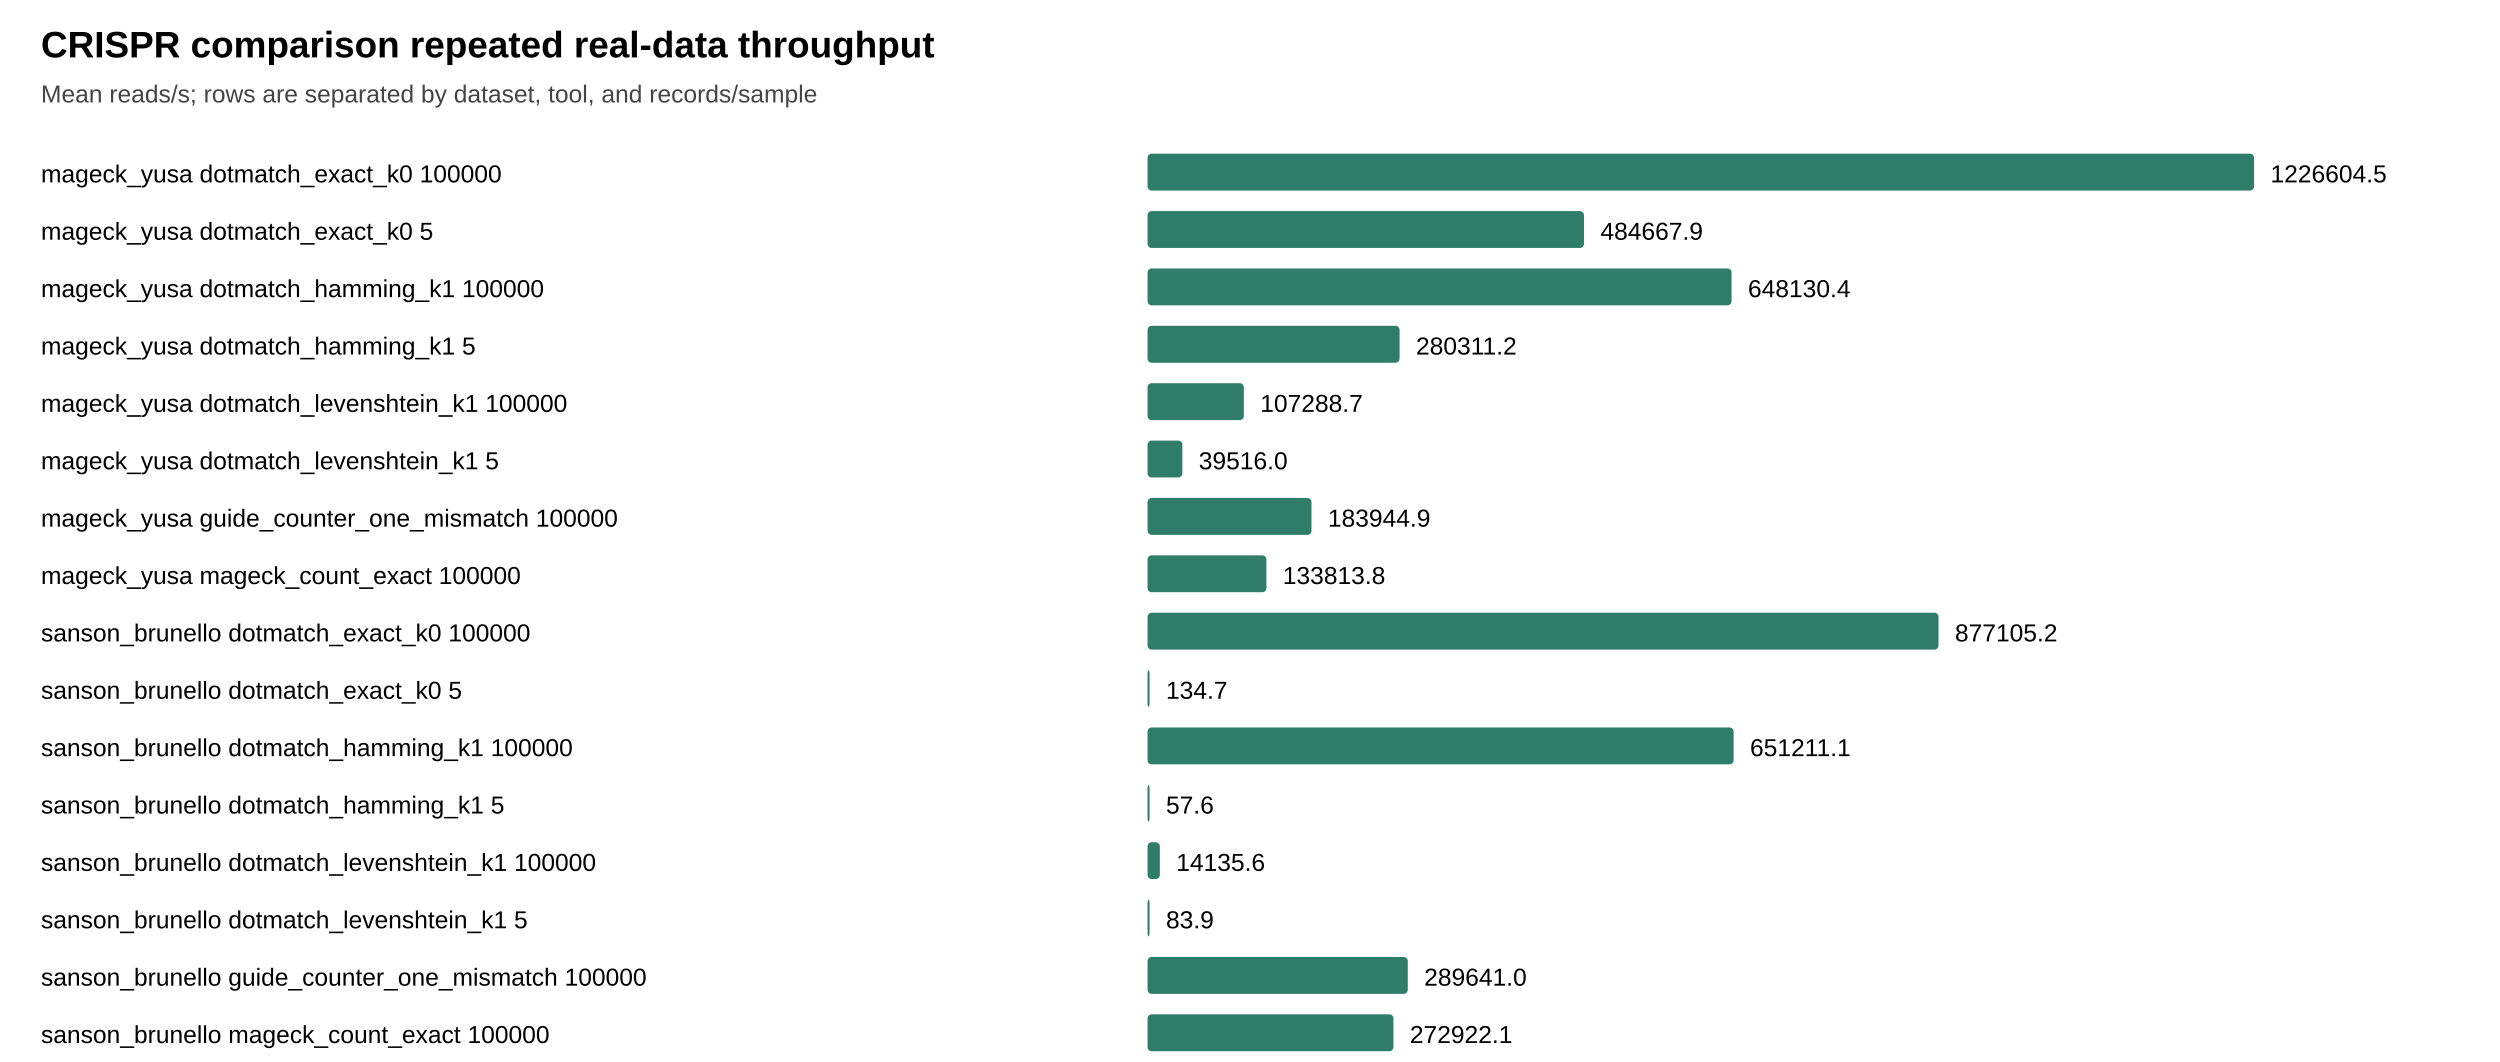
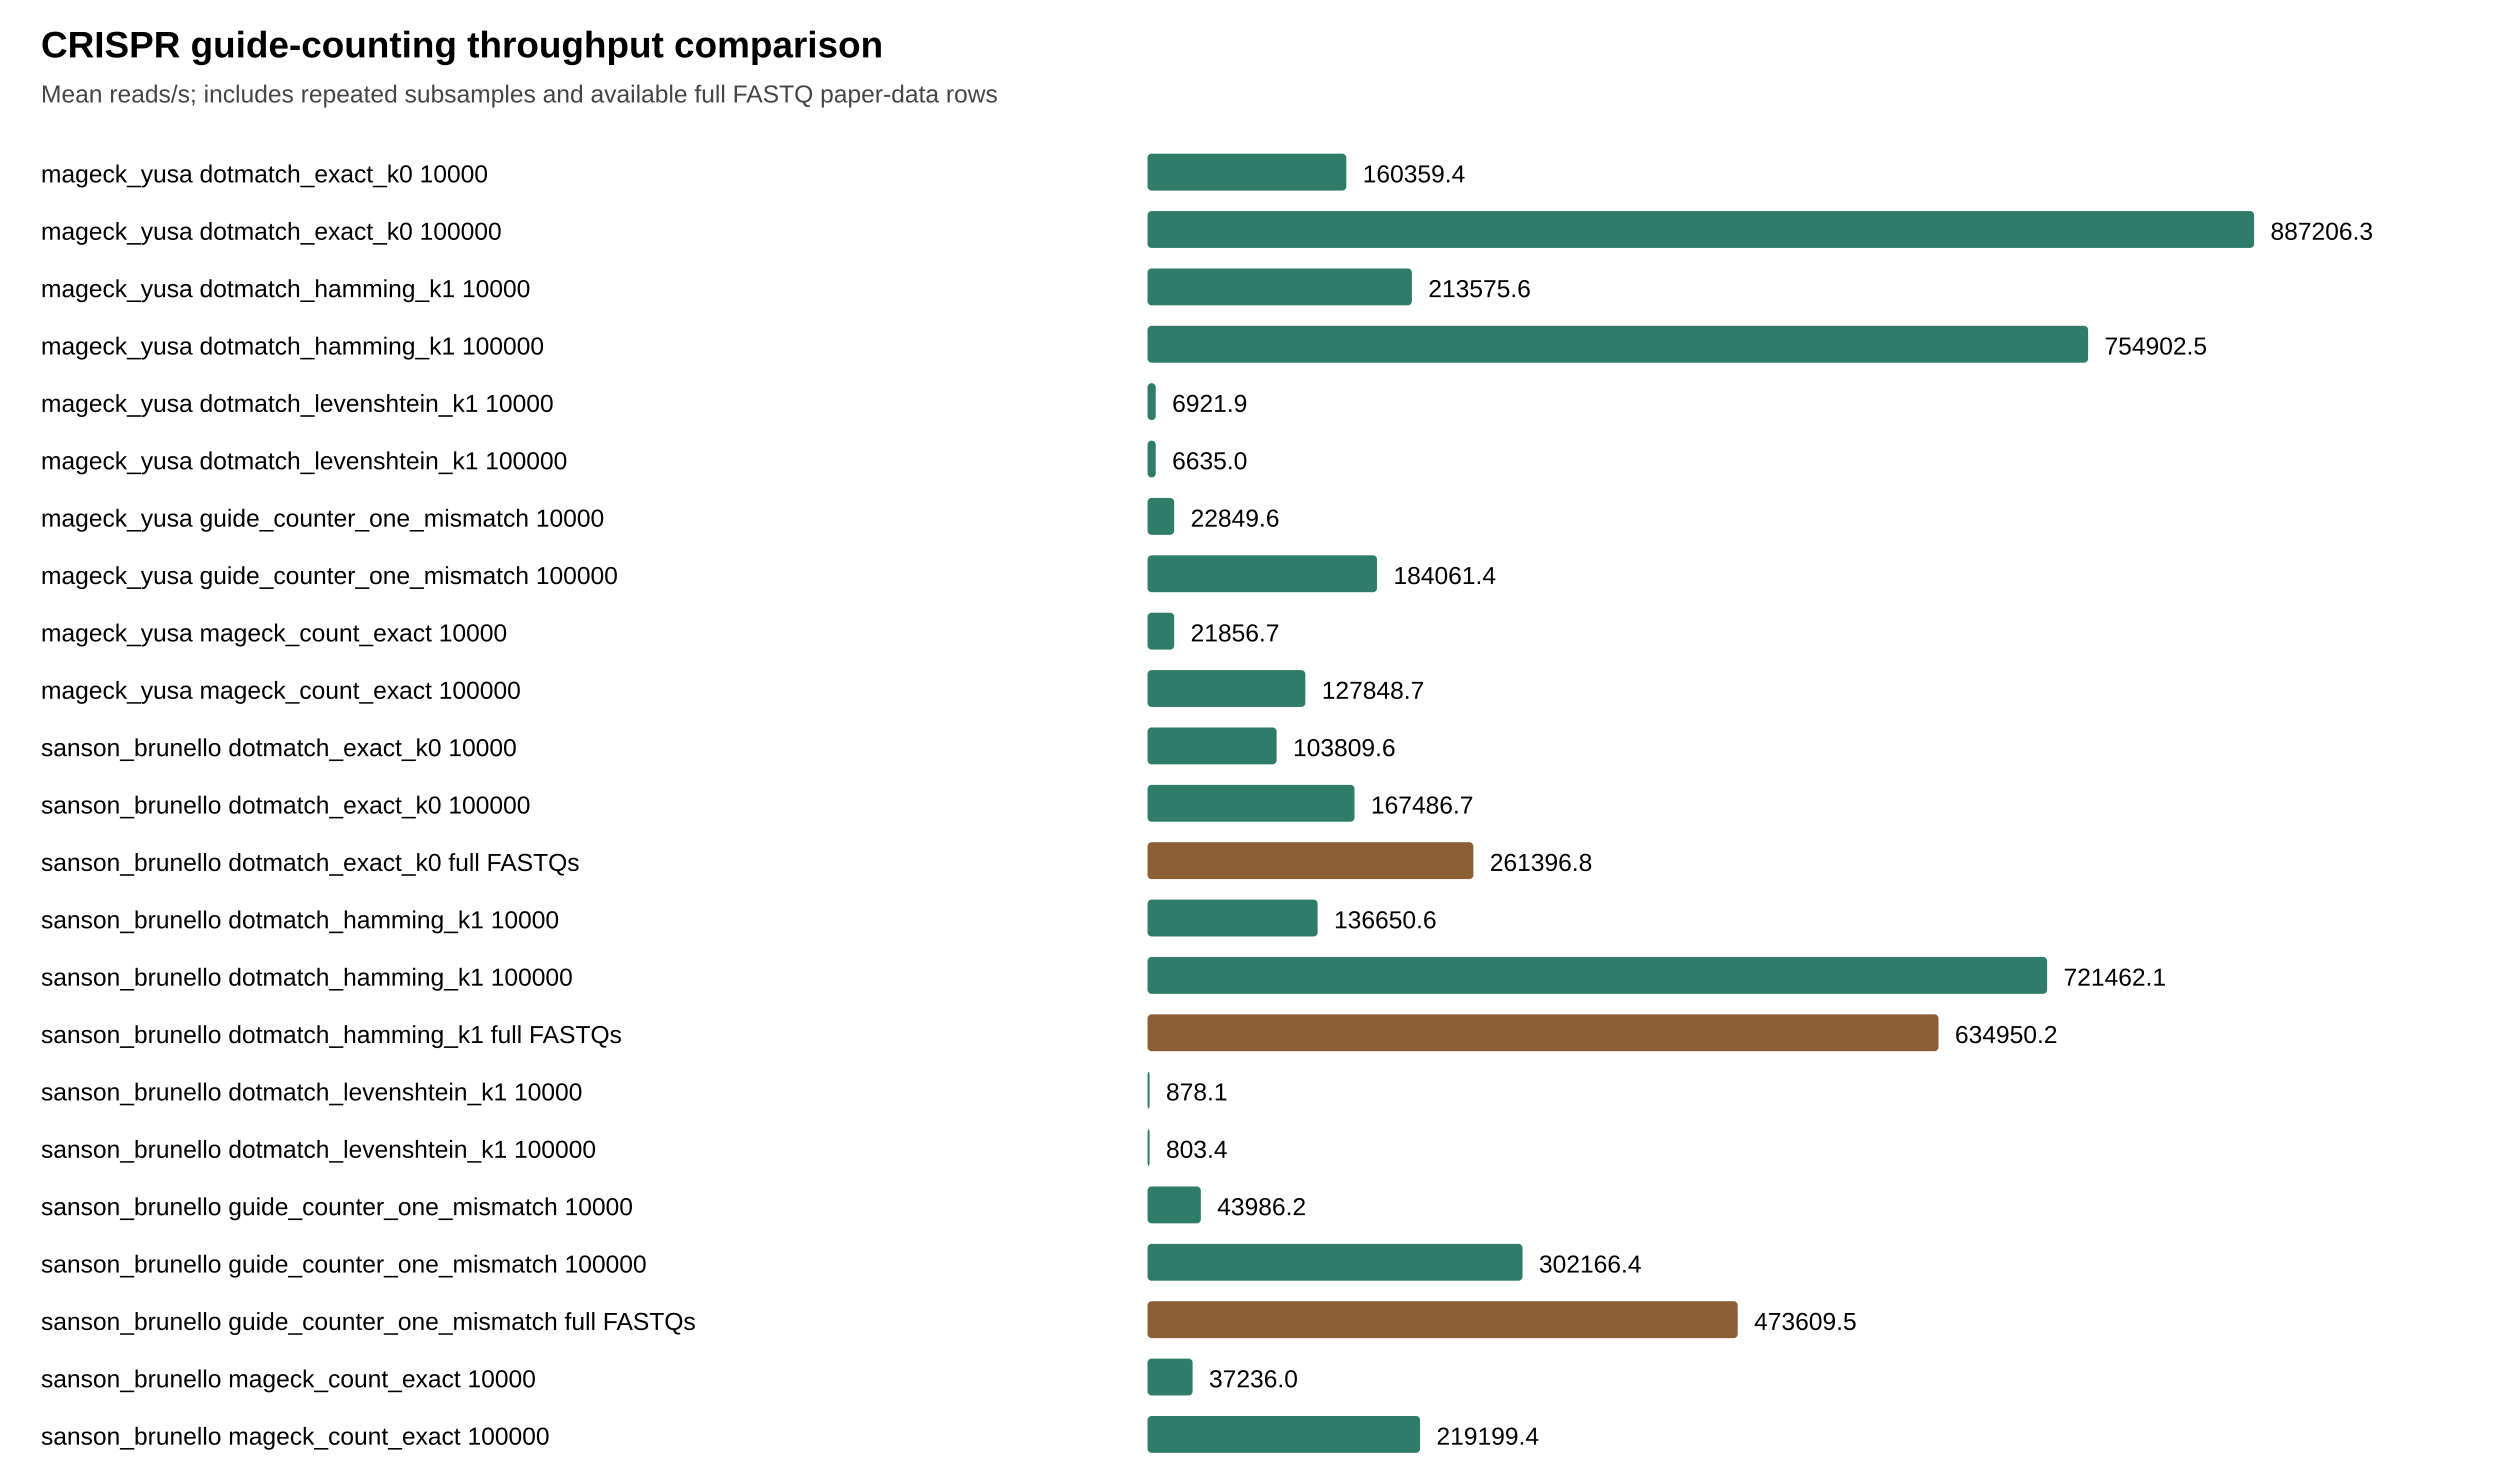
- <svg xmlns="http://www.w3.org/2000/svg" width="1220" height="518" viewBox="0 0 1220 518">
-   <style>text{font-family:Arial,sans-serif;font-size:12px}.title{font-size:18px;font-weight:700}.axis{fill:#444}.bar{fill:#2f7d68}</style>
-   <text class="title" x="20" y="28">CRISPR comparison repeated real-data throughput</text>
-   <text class="axis" x="20" y="50">Mean reads/s; rows are separated by dataset, tool, and records/sample</text>
-   <text x="20" y="89">mageck_yusa dotmatch_exact_k0 100000</text>
-   <rect class="bar" x="560" y="75" width="540" height="18" rx="2" />
-   <text x="1108" y="89">1226604.5</text>
-   <text x="20" y="117">mageck_yusa dotmatch_exact_k0 5</text>
-   <rect class="bar" x="560" y="103" width="213" height="18" rx="2" />
-   <text x="781" y="117">484667.9</text>
-   <text x="20" y="145">mageck_yusa dotmatch_hamming_k1 100000</text>
-   <rect class="bar" x="560" y="131" width="285" height="18" rx="2" />
-   <text x="853" y="145">648130.4</text>
-   <text x="20" y="173">mageck_yusa dotmatch_hamming_k1 5</text>
-   <rect class="bar" x="560" y="159" width="123" height="18" rx="2" />
-   <text x="691" y="173">280311.2</text>
-   <text x="20" y="201">mageck_yusa dotmatch_levenshtein_k1 100000</text>
-   <rect class="bar" x="560" y="187" width="47" height="18" rx="2" />
-   <text x="615" y="201">107288.7</text>
-   <text x="20" y="229">mageck_yusa dotmatch_levenshtein_k1 5</text>
-   <rect class="bar" x="560" y="215" width="17" height="18" rx="2" />
-   <text x="585" y="229">39516.0</text>
-   <text x="20" y="257">mageck_yusa guide_counter_one_mismatch 100000</text>
-   <rect class="bar" x="560" y="243" width="80" height="18" rx="2" />
-   <text x="648" y="257">183944.9</text>
-   <text x="20" y="285">mageck_yusa mageck_count_exact 100000</text>
-   <rect class="bar" x="560" y="271" width="58" height="18" rx="2" />
-   <text x="626" y="285">133813.8</text>
-   <text x="20" y="313">sanson_brunello dotmatch_exact_k0 100000</text>
-   <rect class="bar" x="560" y="299" width="386" height="18" rx="2" />
-   <text x="954" y="313">877105.2</text>
-   <text x="20" y="341">sanson_brunello dotmatch_exact_k0 5</text>
-   <rect class="bar" x="560" y="327" width="1" height="18" rx="2" />
-   <text x="569" y="341">134.7</text>
-   <text x="20" y="369">sanson_brunello dotmatch_hamming_k1 100000</text>
-   <rect class="bar" x="560" y="355" width="286" height="18" rx="2" />
-   <text x="854" y="369">651211.1</text>
-   <text x="20" y="397">sanson_brunello dotmatch_hamming_k1 5</text>
-   <rect class="bar" x="560" y="383" width="1" height="18" rx="2" />
-   <text x="569" y="397">57.6</text>
-   <text x="20" y="425">sanson_brunello dotmatch_levenshtein_k1 100000</text>
-   <rect class="bar" x="560" y="411" width="6" height="18" rx="2" />
-   <text x="574" y="425">14135.6</text>
-   <text x="20" y="453">sanson_brunello dotmatch_levenshtein_k1 5</text>
-   <rect class="bar" x="560" y="439" width="1" height="18" rx="2" />
-   <text x="569" y="453">83.9</text>
-   <text x="20" y="481">sanson_brunello guide_counter_one_mismatch 100000</text>
-   <rect class="bar" x="560" y="467" width="127" height="18" rx="2" />
-   <text x="695" y="481">289641.0</text>
-   <text x="20" y="509">sanson_brunello mageck_count_exact 100000</text>
-   <rect class="bar" x="560" y="495" width="120" height="18" rx="2" />
-   <text x="688" y="509">272922.1</text>
+ <svg xmlns="http://www.w3.org/2000/svg" width="1220" height="714" viewBox="0 0 1220 714">
+   <style>text{font-family:Arial,sans-serif;font-size:12px}.title{font-size:18px;font-weight:700}.axis{fill:#444}.bar{fill:#2f7d68}.bar-full{fill:#8b5e34}</style>
+   <text class="title" x="20" y="28">CRISPR guide-counting throughput comparison</text>
+   <text class="axis" x="20" y="50">Mean reads/s; includes repeated subsamples and available full FASTQ paper-data rows</text>
+   <text x="20" y="89">mageck_yusa dotmatch_exact_k0 10000</text>
+   <rect class="bar" x="560" y="75" width="97" height="18" rx="2" />
+   <text x="665" y="89">160359.4</text>
+   <text x="20" y="117">mageck_yusa dotmatch_exact_k0 100000</text>
+   <rect class="bar" x="560" y="103" width="540" height="18" rx="2" />
+   <text x="1108" y="117">887206.3</text>
+   <text x="20" y="145">mageck_yusa dotmatch_hamming_k1 10000</text>
+   <rect class="bar" x="560" y="131" width="129" height="18" rx="2" />
+   <text x="697" y="145">213575.6</text>
+   <text x="20" y="173">mageck_yusa dotmatch_hamming_k1 100000</text>
+   <rect class="bar" x="560" y="159" width="459" height="18" rx="2" />
+   <text x="1027" y="173">754902.5</text>
+   <text x="20" y="201">mageck_yusa dotmatch_levenshtein_k1 10000</text>
+   <rect class="bar" x="560" y="187" width="4" height="18" rx="2" />
+   <text x="572" y="201">6921.9</text>
+   <text x="20" y="229">mageck_yusa dotmatch_levenshtein_k1 100000</text>
+   <rect class="bar" x="560" y="215" width="4" height="18" rx="2" />
+   <text x="572" y="229">6635.0</text>
+   <text x="20" y="257">mageck_yusa guide_counter_one_mismatch 10000</text>
+   <rect class="bar" x="560" y="243" width="13" height="18" rx="2" />
+   <text x="581" y="257">22849.6</text>
+   <text x="20" y="285">mageck_yusa guide_counter_one_mismatch 100000</text>
+   <rect class="bar" x="560" y="271" width="112" height="18" rx="2" />
+   <text x="680" y="285">184061.4</text>
+   <text x="20" y="313">mageck_yusa mageck_count_exact 10000</text>
+   <rect class="bar" x="560" y="299" width="13" height="18" rx="2" />
+   <text x="581" y="313">21856.7</text>
+   <text x="20" y="341">mageck_yusa mageck_count_exact 100000</text>
+   <rect class="bar" x="560" y="327" width="77" height="18" rx="2" />
+   <text x="645" y="341">127848.7</text>
+   <text x="20" y="369">sanson_brunello dotmatch_exact_k0 10000</text>
+   <rect class="bar" x="560" y="355" width="63" height="18" rx="2" />
+   <text x="631" y="369">103809.6</text>
+   <text x="20" y="397">sanson_brunello dotmatch_exact_k0 100000</text>
+   <rect class="bar" x="560" y="383" width="101" height="18" rx="2" />
+   <text x="669" y="397">167486.7</text>
+   <text x="20" y="425">sanson_brunello dotmatch_exact_k0 full FASTQs</text>
+   <rect class="bar-full" x="560" y="411" width="159" height="18" rx="2" />
+   <text x="727" y="425">261396.8</text>
+   <text x="20" y="453">sanson_brunello dotmatch_hamming_k1 10000</text>
+   <rect class="bar" x="560" y="439" width="83" height="18" rx="2" />
+   <text x="651" y="453">136650.6</text>
+   <text x="20" y="481">sanson_brunello dotmatch_hamming_k1 100000</text>
+   <rect class="bar" x="560" y="467" width="439" height="18" rx="2" />
+   <text x="1007" y="481">721462.1</text>
+   <text x="20" y="509">sanson_brunello dotmatch_hamming_k1 full FASTQs</text>
+   <rect class="bar-full" x="560" y="495" width="386" height="18" rx="2" />
+   <text x="954" y="509">634950.2</text>
+   <text x="20" y="537">sanson_brunello dotmatch_levenshtein_k1 10000</text>
+   <rect class="bar" x="560" y="523" width="1" height="18" rx="2" />
+   <text x="569" y="537">878.1</text>
+   <text x="20" y="565">sanson_brunello dotmatch_levenshtein_k1 100000</text>
+   <rect class="bar" x="560" y="551" width="1" height="18" rx="2" />
+   <text x="569" y="565">803.4</text>
+   <text x="20" y="593">sanson_brunello guide_counter_one_mismatch 10000</text>
+   <rect class="bar" x="560" y="579" width="26" height="18" rx="2" />
+   <text x="594" y="593">43986.2</text>
+   <text x="20" y="621">sanson_brunello guide_counter_one_mismatch 100000</text>
+   <rect class="bar" x="560" y="607" width="183" height="18" rx="2" />
+   <text x="751" y="621">302166.4</text>
+   <text x="20" y="649">sanson_brunello guide_counter_one_mismatch full FASTQs</text>
+   <rect class="bar-full" x="560" y="635" width="288" height="18" rx="2" />
+   <text x="856" y="649">473609.5</text>
+   <text x="20" y="677">sanson_brunello mageck_count_exact 10000</text>
+   <rect class="bar" x="560" y="663" width="22" height="18" rx="2" />
+   <text x="590" y="677">37236.0</text>
+   <text x="20" y="705">sanson_brunello mageck_count_exact 100000</text>
+   <rect class="bar" x="560" y="691" width="133" height="18" rx="2" />
+   <text x="701" y="705">219199.4</text>
</svg>
